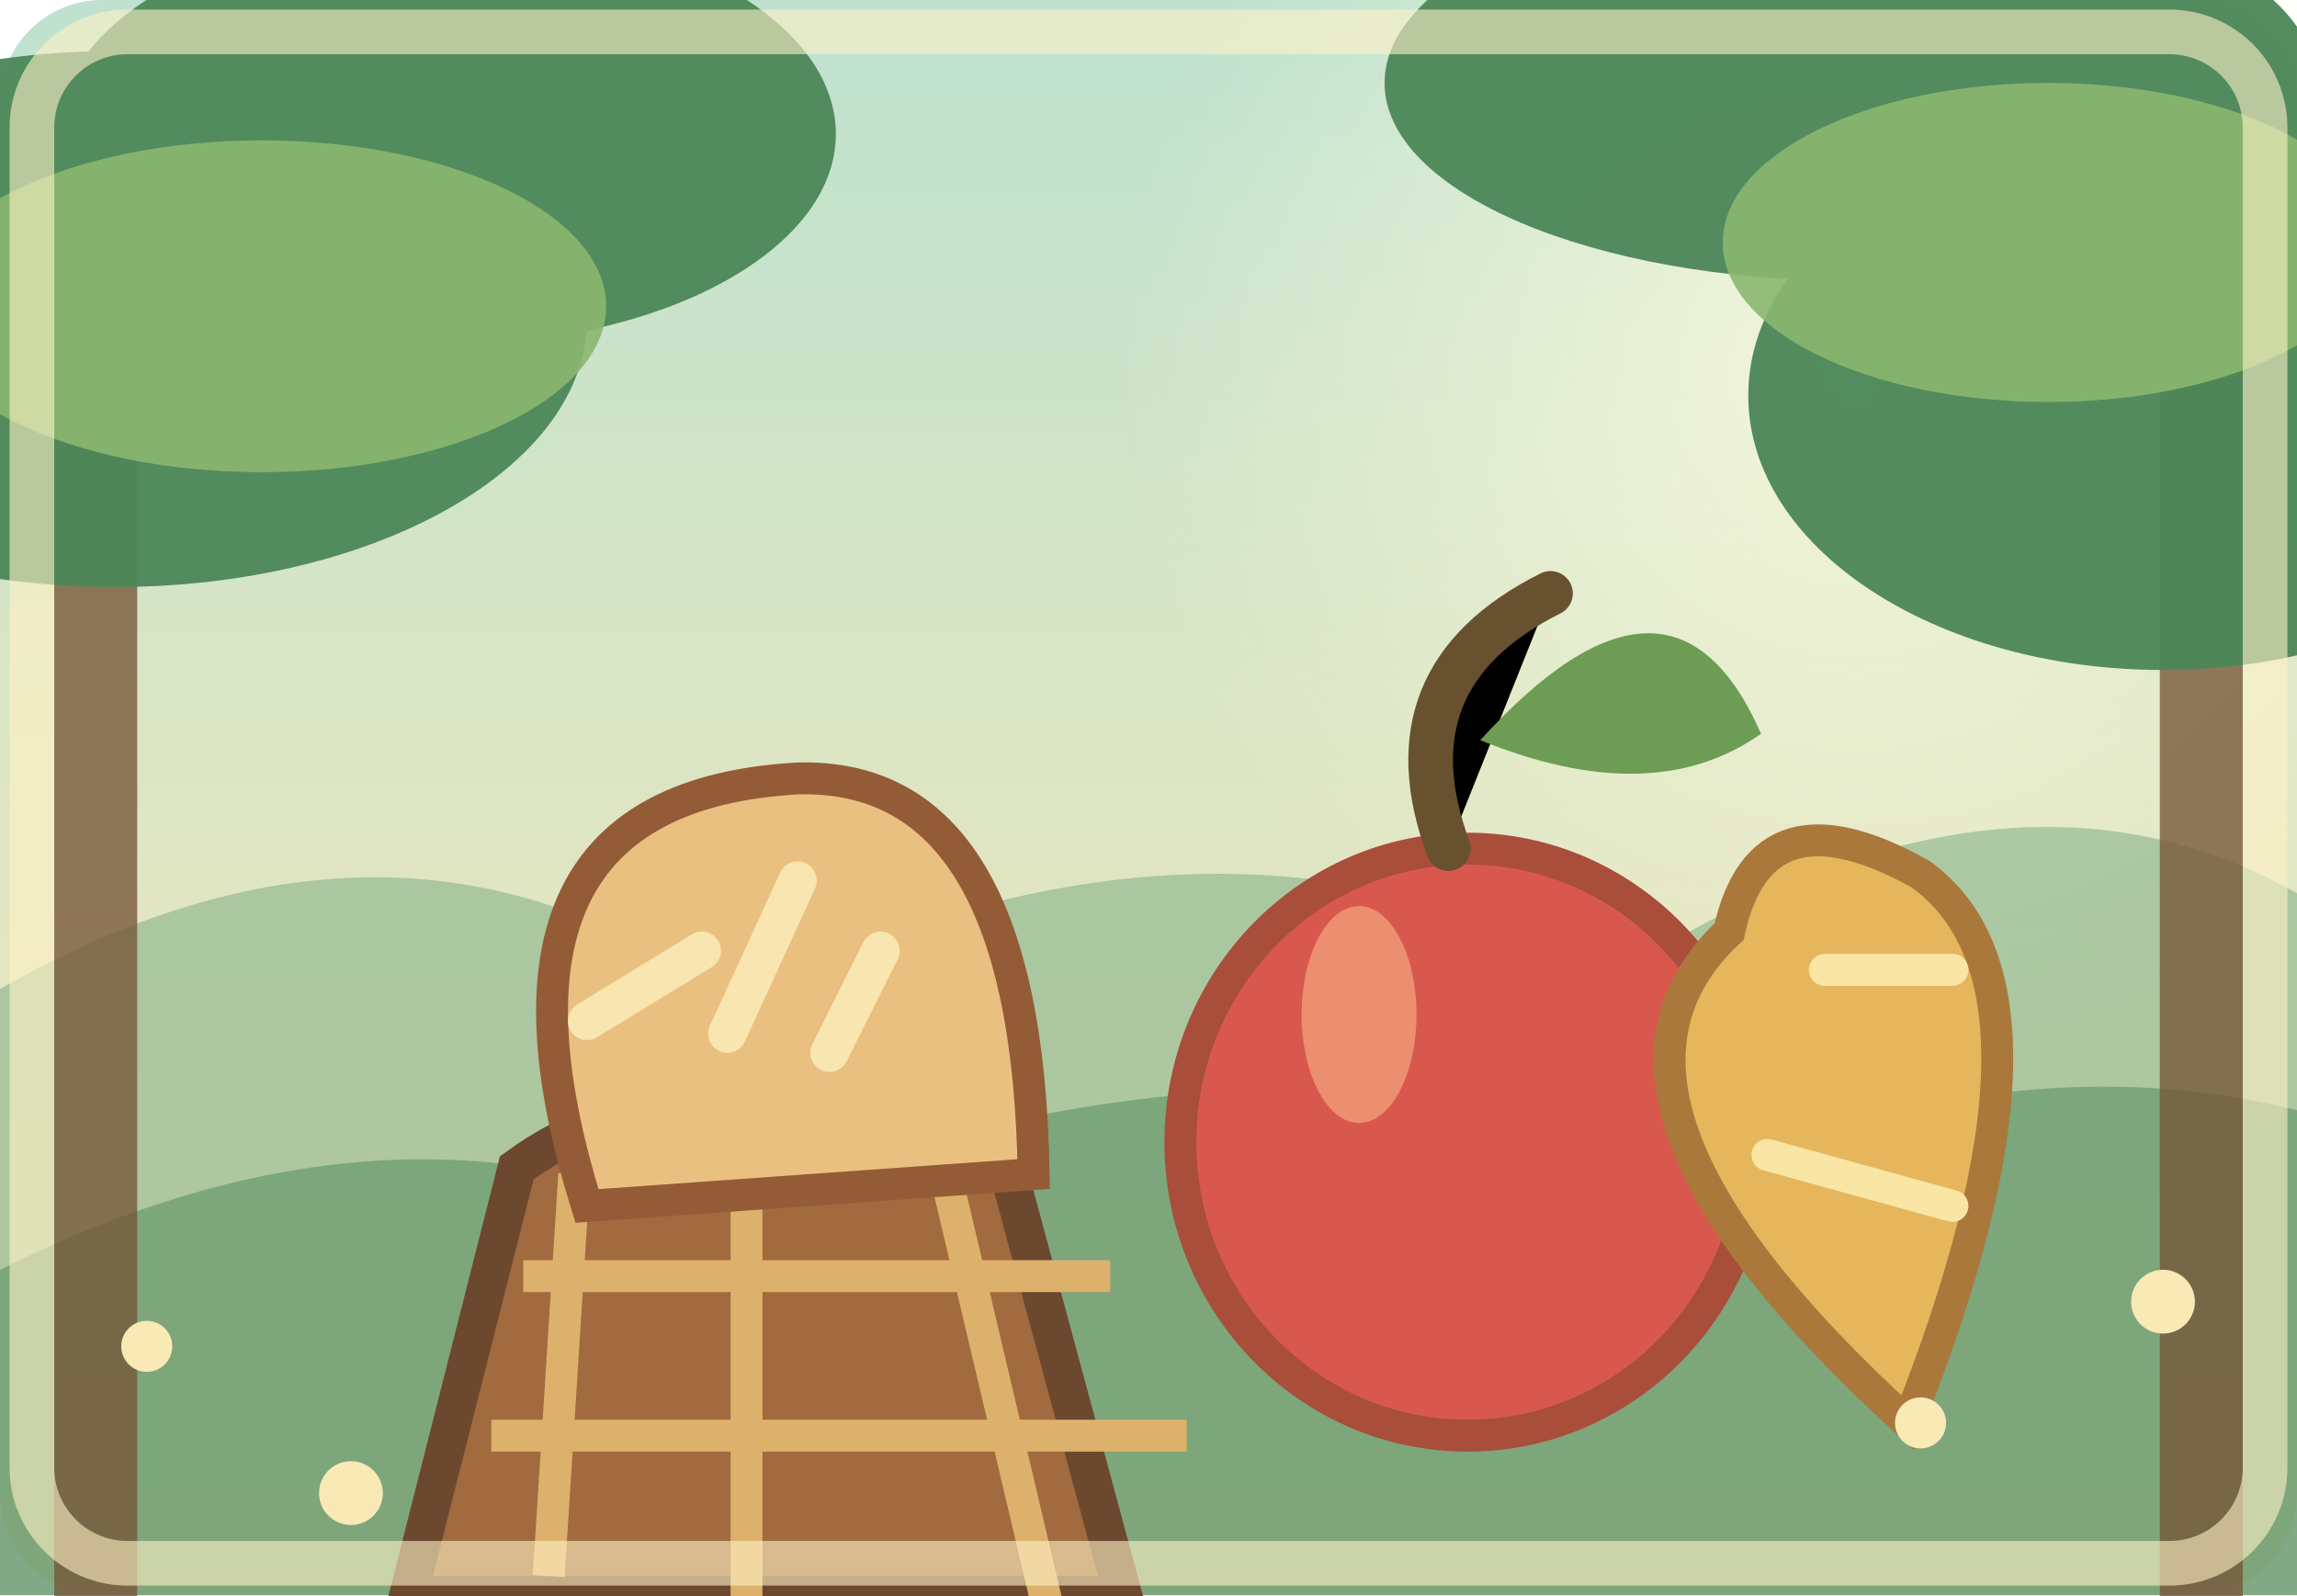
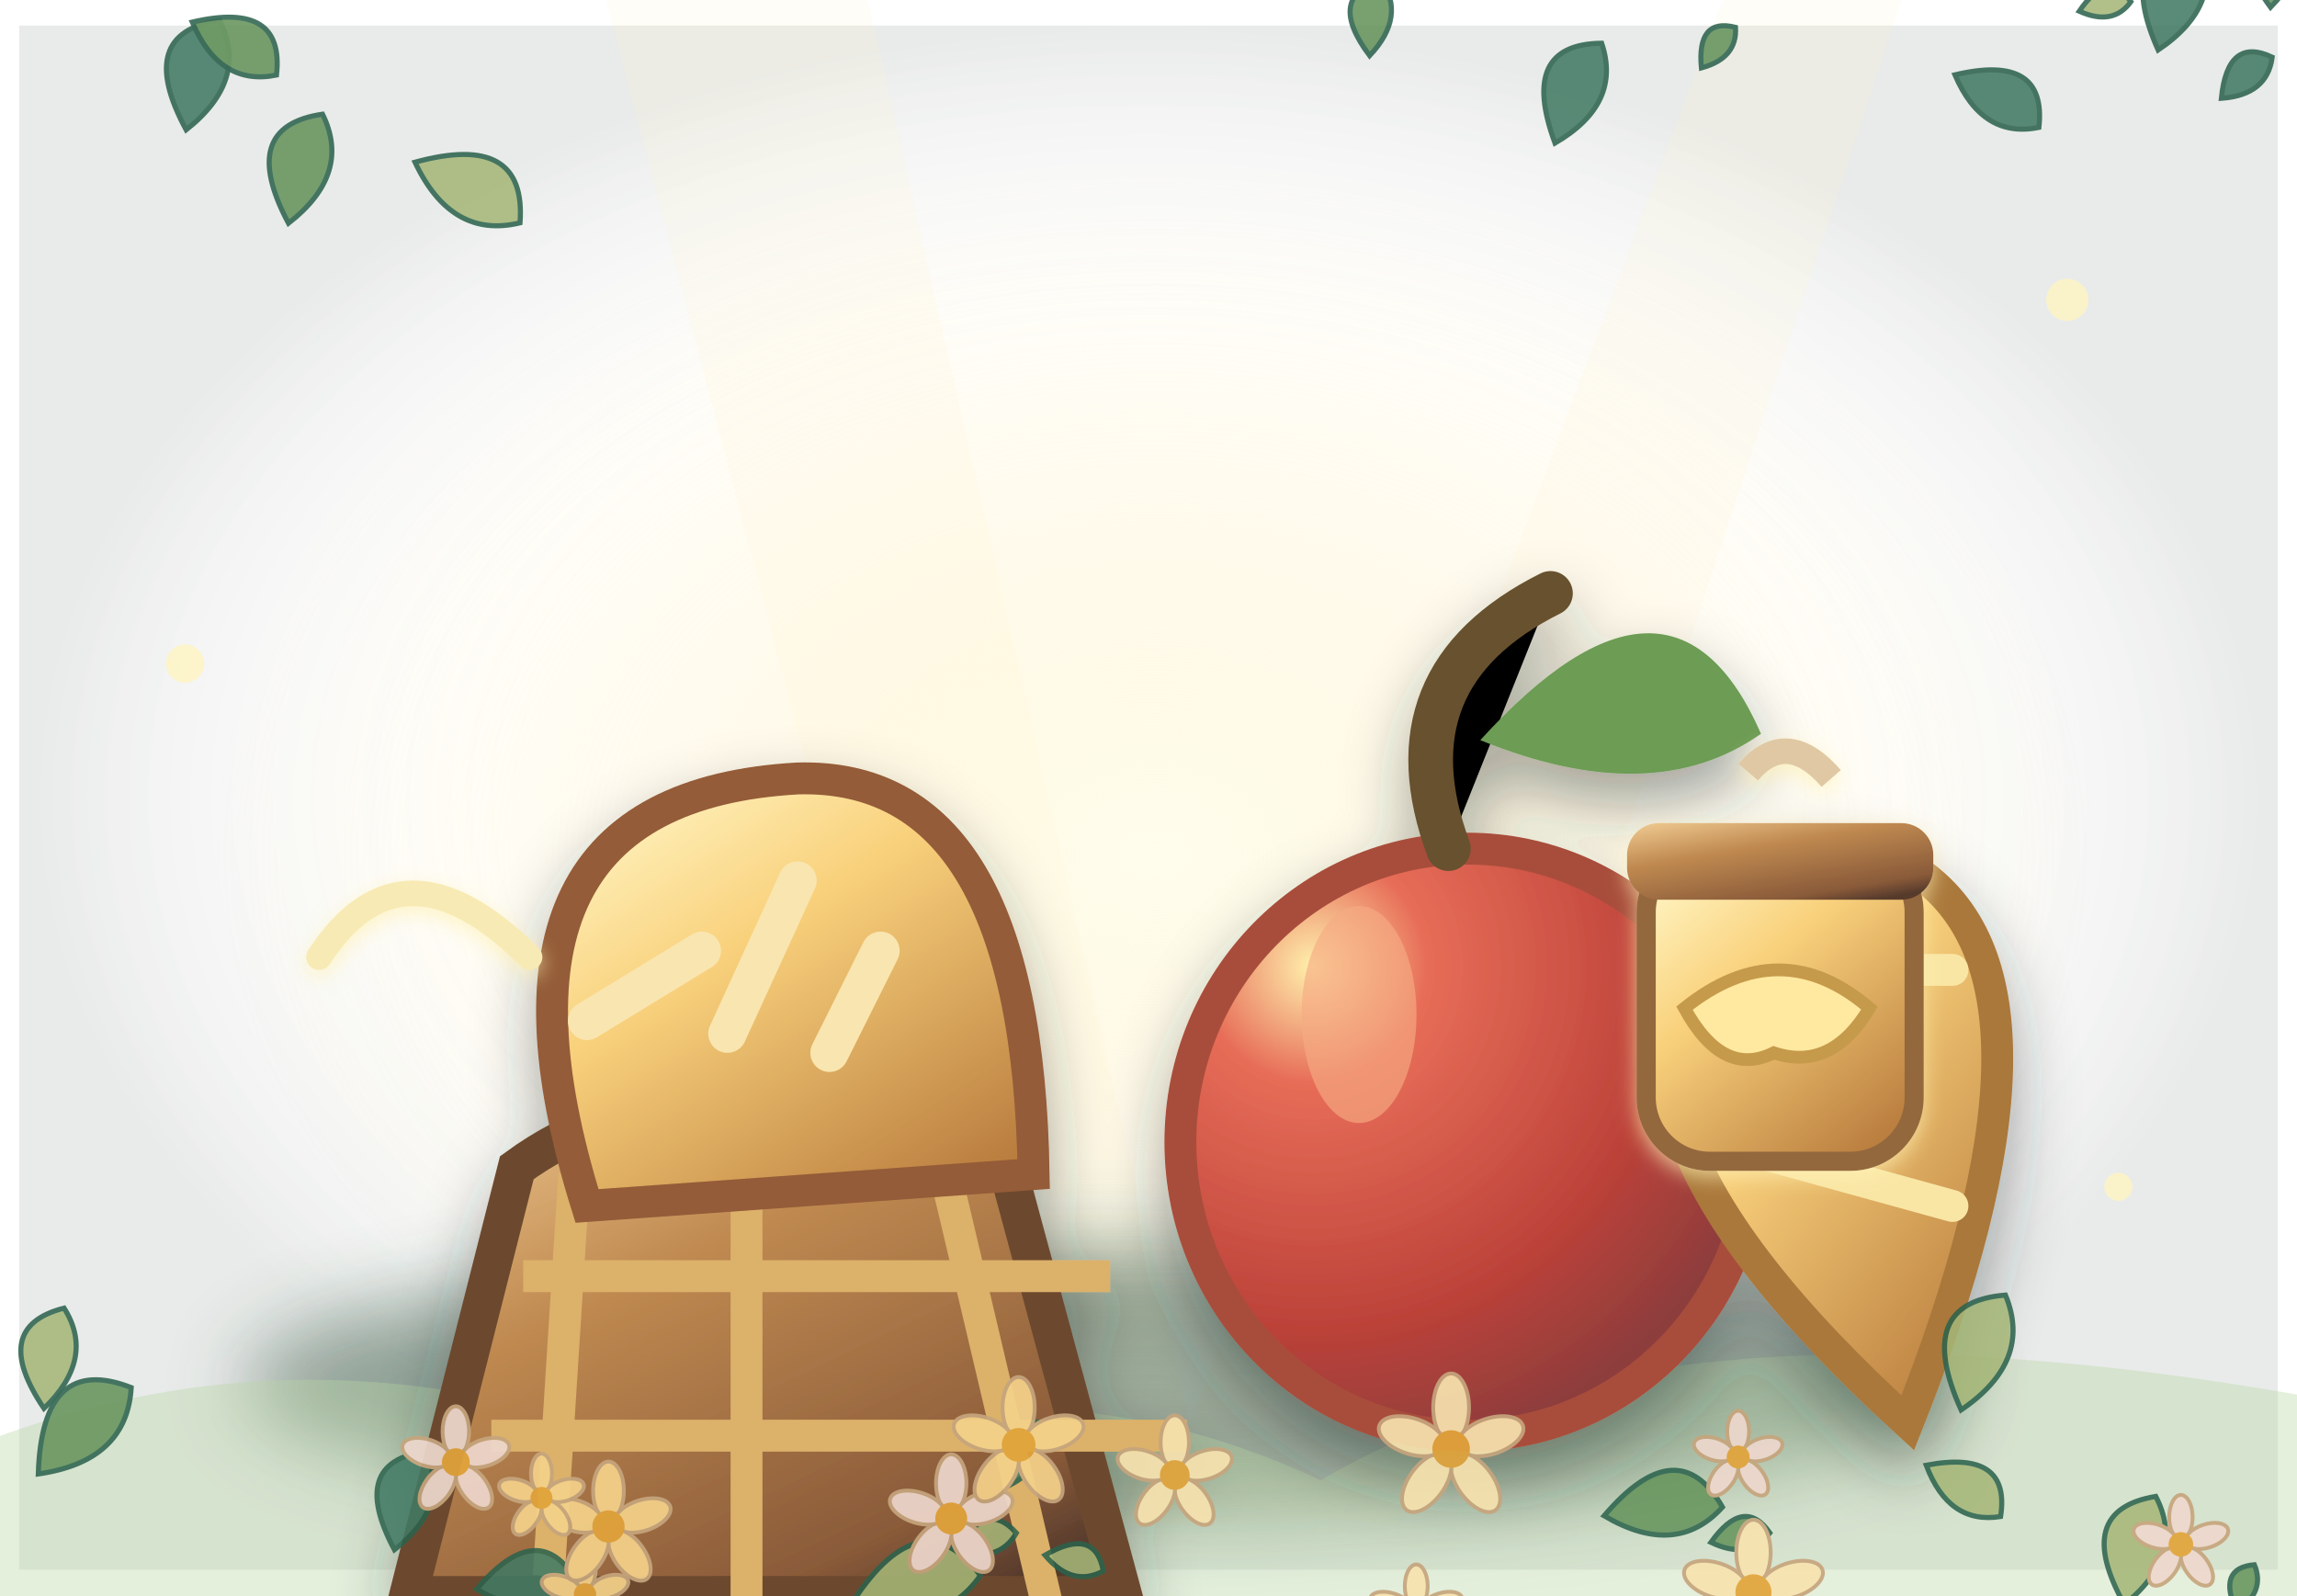
- <svg xmlns="http://www.w3.org/2000/svg" width="360" height="250" viewBox="0 0 360 250" role="img" aria-label="food">
+ <svg xmlns="http://www.w3.org/2000/svg" width="360" height="250" viewBox="0 0 360 250" role="img" aria-label="Illustrert ordtema: food">
  <defs>
-     <linearGradient id="sky" x1="0" y1="0" x2="0" y2="1">
-       <stop stop-color="#bee2cf" />
-       <stop offset="1" stop-color="#fce8b6" />
-     </linearGradient>
-     <radialGradient id="light">
-       <stop stop-color="#fffbe0" stop-opacity=".77" />
-       <stop offset="1" stop-color="#fffbe0" stop-opacity="0" />
-     </radialGradient>
+     <radialGradient id="sunHalo">
+       <stop stop-color="#fffce6" stop-opacity=".75" />
+       <stop offset=".52" stop-color="#fff0c0" stop-opacity=".28" />
+       <stop offset="1" stop-color="#fff0c0" stop-opacity="0" />
+     </radialGradient>
+     <radialGradient id="softVignette">
+       <stop offset=".56" stop-color="#fff8de" stop-opacity="0" />
+       <stop offset="1" stop-color="#172e24" stop-opacity=".28" />
+     </radialGradient>
+     <linearGradient id="fur" x1=".15" y1=".03" x2=".83" y2="1">
+       <stop stop-color="#ffcf75" />
+       <stop offset=".28" stop-color="#f39a43" />
+       <stop offset=".68" stop-color="#c86e31" />
+       <stop offset="1" stop-color="#994f2a" />
+     </linearGradient>
+     <linearGradient id="foxFace" x1=".2" y1="0" x2=".8" y2="1">
+       <stop stop-color="#ffe3a7" />
+       <stop offset=".38" stop-color="#faac54" />
+       <stop offset=".83" stop-color="#dd7937" />
+       <stop offset="1" stop-color="#be6538" />
+     </linearGradient>
+     <linearGradient id="ivory" x1=".12" y1="0" x2=".75" y2="1">
+       <stop stop-color="#fffefa" />
+       <stop offset=".5" stop-color="#fff5d9" />
+       <stop offset="1" stop-color="#ddc8a6" />
+     </linearGradient>
+     <linearGradient id="parchment" x1="0" y1="0" x2=".9" y2="1">
+       <stop stop-color="#fff4d3" />
+       <stop offset=".52" stop-color="#f6dcaa" />
+       <stop offset="1" stop-color="#ddb886" />
+     </linearGradient>
+     <linearGradient id="golden" x1=".18" y1="0" x2=".91" y2="1">
+       <stop stop-color="#fff4c1" />
+       <stop offset=".35" stop-color="#f9d17c" />
+       <stop offset="1" stop-color="#b47639" />
+     </linearGradient>
+     <linearGradient id="castle" x1=".1" y1="0" x2=".8" y2="1">
+       <stop stop-color="#fae1e3" />
+       <stop offset=".4" stop-color="#dfaebf" />
+       <stop offset=".9" stop-color="#b78bb9" />
+       <stop offset="1" stop-color="#785e92" />
+     </linearGradient>
+     <linearGradient id="roofs" x1=".05" y1="0" x2=".8" y2="1">
+       <stop stop-color="#b5a6e3" />
+       <stop offset=".48" stop-color="#7b6ba8" />
+       <stop offset="1" stop-color="#54446f" />
+     </linearGradient>
+     <linearGradient id="wood" x1=".12" y1="0" x2=".8" y2="1">
+       <stop stop-color="#eac38a" />
+       <stop offset=".35" stop-color="#bf8950" />
+       <stop offset=".86" stop-color="#895a39" />
+       <stop offset="1" stop-color="#573b2c" />
+     </linearGradient>
+     <radialGradient id="apple" cx=".23" cy=".2" r=".86">
+       <stop stop-color="#fff0ac" />
+       <stop offset=".23" stop-color="#e76d58" />
+       <stop offset=".72" stop-color="#bc4239" />
+       <stop offset="1" stop-color="#8e3d3c" />
+     </radialGradient>
+     <radialGradient id="ocean" cx=".26" cy=".18" r=".94">
+       <stop stop-color="#d6fff2" />
+       <stop offset=".26" stop-color="#8edce0" />
+       <stop offset=".66" stop-color="#4aa5c6" />
+       <stop offset="1" stop-color="#296b8e" />
+     </radialGradient>
+     <linearGradient id="emerald" x1=".1" y1="0" x2=".9" y2="1">
+       <stop stop-color="#b7dba0" />
+       <stop offset=".5" stop-color="#7eaf79" />
+       <stop offset="1" stop-color="#548a62" />
+     </linearGradient>
+     <linearGradient id="ribbon" x1="0" y1="0" x2=".7" y2="1">
+       <stop stop-color="#fff5c5" />
+       <stop offset="1" stop-color="#d89f46" />
+     </linearGradient>
+     <filter id="softShadow" x="-30%" y="-50%" width="160%" height="200%">
+       <feGaussianBlur stdDeviation="6" />
+     </filter>
+     <filter id="lift" x="-25%" y="-35%" width="150%" height="175%">
+       <feDropShadow dx="0" dy="5" stdDeviation="5" flood-color="#283329" flood-opacity=".42" />
+     </filter>
+     <filter id="shine" x="-15%" y="-15%" width="135%" height="135%">
+       <feDropShadow dx="0" dy="1" stdDeviation="1.5" flood-color="#fff1b3" flood-opacity=".7" />
+     </filter>
  </defs>
-   <rect width="360" height="250" rx="16" fill="url(#sky)" />
-   <circle cx="291" cy="57" r="116" fill="url(#light)" />
-   <path d="M0 155Q63 119 115 157Q190 119 253 153Q314 114 360 140V250H0Z" fill="#86b28a" opacity=".60" />
-   <path d="M0 199Q60 169 111 191Q192 156 275 181Q320 164 360 174V250H0Z" fill="#5d9166" opacity=".62" />
-   <g stroke="#745637" stroke-width="13" stroke-linecap="round" opacity=".78">
-     <path d="M15 250V46M345 250V55" />
-   </g>
-   <g fill="#4c8658" opacity=".95">
-     <ellipse cx="18" cy="50" rx="74" ry="42" />
-     <ellipse cx="70" cy="21" rx="61" ry="33" />
-     <ellipse cx="339" cy="62" rx="65" ry="43" />
-     <ellipse cx="290" cy="13" rx="73" ry="31" />
-   </g>
-   <g fill="#8bb76f" opacity=".9">
-     <ellipse cx="41" cy="48" rx="54" ry="26" />
-     <ellipse cx="321" cy="38" rx="51" ry="25" />
-   </g>
-   <g transform="translate(47 89)">
-     <path d="M34 94Q60 75 109 87l20 74H17Z" fill="#a16a3f" stroke="#6c482e" stroke-width="6" />
-     <path d="M35 111h92M30 136h109M43 95l-4 63M70 89v74M100 90l17 72" stroke="#dcb16b" stroke-width="5" />
-     <path d="M45 100Q25 36 78 33Q114 32 115 95Z" fill="#eac080" stroke="#945b37" stroke-width="5" />
-     <path d="M45 71l18-11M78 49L67 73M91 60l-8 16" stroke="#f9e5af" stroke-width="6" stroke-linecap="round" />
-   </g>
-   <g transform="translate(185 62)">
-     <ellipse cx="45" cy="117" rx="45" ry="46" fill="#d9584d" stroke="#a84e3b" stroke-width="5" />
-     <path d="M42 71Q32 44 58 31" stroke="#68512f" stroke-width="7" stroke-linecap="round" />
-     <path d="M47 54Q77 21 91 53Q74 65 47 54Z" fill="#6d9c55" />
-     <ellipse cx="28" cy="97" rx="9" ry="17" fill="#f6aa83" opacity=".65" />
-     <path d="M114 161Q141 93 116 75Q91 61 86 84Q58 110 114 161Z" fill="#e5b65c" stroke="#aa783b" stroke-width="5" />
-     <path d="M101 90l20 0M92 119l29 8" stroke="#f9e6a5" stroke-width="5" stroke-linecap="round" />
-   </g>
-   <g fill="#f8e9b5">
-     <circle cx="23" cy="211" r="4" />
-     <circle cx="301" cy="223" r="4" />
-     <circle cx="339" cy="204" r="5" />
-     <circle cx="55" cy="234" r="5" />
-   </g>
-   <rect x="5" y="5" width="350" height="240" rx="15" fill="none" stroke="#fff1c7" stroke-width="7" opacity=".6" />
+   <path d="M3 4h354v242H3Z" fill="url(#softVignette)" opacity=".34" />
+   <ellipse cx="181" cy="134" rx="147" ry="107" fill="url(#sunHalo)" />
+   <path d="M95 0L136 0L190 239L157 237Z M270 0L298 0L219 239L182 235Z" fill="#fff1ca" opacity=".16" />
+   <ellipse cx="172" cy="217" rx="134" ry="22" fill="#1d422c" opacity=".43" filter="url(#softShadow)" />
+   <g opacity=".38">
+     <path d="M-12 230Q49 202 113 231Q160 210 207 232Q263 199 373 221V252H-12Z" fill="#b7d5a3" />
+   </g>
+   <g filter="url(#lift)">
+     <g transform="translate(47 89)">
+       <path d="M34 94Q60 75 109 87l20 74H17Z" fill="url(#wood)" stroke="#6c482e" stroke-width="6" />
+       <path d="M35 111h92M30 136h109M43 95l-4 63M70 89v74M100 90l17 72" stroke="#dcb16b" stroke-width="5" />
+       <path d="M45 100Q25 36 78 33Q114 32 115 95Z" fill="url(#golden)" stroke="#945b37" stroke-width="5" />
+       <path d="M45 71l18-11M78 49L67 73M91 60l-8 16" stroke="#f9e5af" stroke-width="6" stroke-linecap="round" />
+     </g>
+     <g transform="translate(185 62)">
+       <ellipse cx="45" cy="117" rx="45" ry="46" fill="url(#apple)" stroke="#a84e3b" stroke-width="5" />
+       <path d="M42 71Q32 44 58 31" stroke="#68512f" stroke-width="7" stroke-linecap="round" />
+       <path d="M47 54Q77 21 91 53Q74 65 47 54Z" fill="#6d9c55" />
+       <ellipse cx="28" cy="97" rx="9" ry="17" fill="#f6aa83" opacity=".65" />
+       <path d="M114 161Q141 93 116 75Q91 61 86 84Q58 110 114 161Z" fill="url(#golden)" stroke="#aa783b" stroke-width="5" />
+       <path d="M101 90l20 0M92 119l29 8" stroke="#f9e6a5" stroke-width="5" stroke-linecap="round" />
+     </g>
+   </g>
+   <g filter="url(#shine)">
+     <g transform="translate(277 167)">
+       <rect x="-19" y="-34" width="42" height="49" rx="10" fill="url(#golden)" stroke="#94673e" stroke-width="3" />
+       <rect x="-22" y="-38" width="48" height="12" rx="5" fill="url(#wood)" />
+       <path d="M-13-9q15-12 29 0q-6 10-15 7q-8 4-14-7Z" fill="#ffe9a0" stroke="#c69a4b" stroke-width="2" />
+       <path d="M-3-46Q3-53 10-45" stroke="#dfc8a3" stroke-width="4" fill="none" />
+     </g>
+     <path d="M50 150q13-20 33 0" stroke="#f7eab4" stroke-width="4" stroke-linecap="round" fill="none" />
+   </g>
+   <g opacity=".92">
+     <path d="M0 0Q3.085 -7.326 7.712 -3.085Q5.707 1.311 0 0Z" transform="translate(266.6524 10.64195) rotate(-28.14403)" fill="#64935a" stroke="#2a624c" stroke-width=".8" opacity=".94" />
+     <path d="M0 0Q3.517 -8.353 8.793 -3.517Q6.507 1.495 0 0Z" transform="translate(163.7754 243.7314) rotate(36.96297)" fill="#a5b677" stroke="#2a624c" stroke-width=".8" opacity=".94" />
+     <path d="M0 0Q6.668 -15.836 16.67 -6.668Q12.335 2.834 0 0Z" transform="translate(29.17492 20.34861) rotate(-51.23678)" fill="#417963" stroke="#2a624c" stroke-width=".8" opacity=".94" />
+     <path d="M0 0Q6.051 -14.371 15.127 -6.051Q11.194 2.572 0 0Z" transform="translate(355.856 1.144055) rotate(-59.01739)" fill="#64935a" stroke="#2a624c" stroke-width=".8" opacity=".94" />
+     <path d="M0 0Q5.259 -12.489 13.147 -5.259Q9.728 2.235 0 0Z" transform="translate(301.8887 229.633) rotate(56.41638)" fill="#a5b677" stroke="#2a624c" stroke-width=".8" opacity=".94" />
+     <path d="M0 0Q2.781 -6.605 6.953 -2.781Q5.145 1.182 0 0Z" transform="translate(84.18339 256.2037) rotate(43.09181)" fill="#417963" stroke="#2a624c" stroke-width=".8" opacity=".94" />
+     <path d="M0 0Q2.911 -6.915 7.279 -2.911Q5.386 1.237 0 0Z" transform="translate(350.548 252.565) rotate(-47.52593)" fill="#64935a" stroke="#2a624c" stroke-width=".8" opacity=".94" />
+     <path d="M0 0Q3.056 -7.258 7.64 -3.056Q5.654 1.299 0 0Z" transform="translate(325.8732 1.756953) rotate(11.34786)" fill="#a5b677" stroke="#2a624c" stroke-width=".8" opacity=".94" />
+     <path d="M0 0Q5.845 -13.881 14.612 -5.845Q10.813 2.484 0 0Z" transform="translate(74.6896 249.0603) rotate(17.49739)" fill="#417963" stroke="#2a624c" stroke-width=".8" opacity=".94" />
+     <path d="M0 0Q7.383 -17.534 18.457 -7.383Q13.658 3.138 0 0Z" transform="translate(6.002568 230.9975) rotate(-21.09915)" fill="#64935a" stroke="#2a624c" stroke-width=".8" opacity=".94" />
+     <path d="M0 0Q3.57 -8.479 8.926 -3.57Q6.605 1.517 0 0Z" transform="translate(150.0575 242.9272) rotate(5.663613)" fill="#a5b677" stroke="#2a624c" stroke-width=".8" opacity=".94" />
+     <path d="M0 0Q5.766 -13.695 14.416 -5.766Q10.668 2.451 0 0Z" transform="translate(306.388 11.7277) rotate(53.84179)" fill="#417963" stroke="#2a624c" stroke-width=".8" opacity=".94" />
+     <path d="M0 0Q5.793 -13.758 14.482 -5.793Q10.717 2.462 0 0Z" transform="translate(30.12724 3.462662) rotate(53.96143)" fill="#64935a" stroke="#2a624c" stroke-width=".8" opacity=".94" />
+     <path d="M0 0Q5.954 -14.14 14.885 -5.954Q11.015 2.53 0 0Z" transform="translate(6.888849 220.7279) rotate(-56.84816)" fill="#a5b677" stroke="#2a624c" stroke-width=".8" opacity=".94" />
+     <path d="M0 0Q6.417 -15.239 16.041 -6.417Q11.871 2.727 0 0Z" transform="translate(243.7076 22.42481) rotate(-43.1485)" fill="#417963" stroke="#2a624c" stroke-width=".8" opacity=".94" />
+     <path d="M0 0Q3.474 -8.252 8.686 -3.474Q6.428 1.477 0 0Z" transform="translate(268.1463 241.7158) rotate(12.73138)" fill="#64935a" stroke="#2a624c" stroke-width=".8" opacity=".94" />
+     <path d="M0 0Q7.165 -17.017 17.913 -7.165Q13.255 3.045 0 0Z" transform="translate(307.3552 220.9642) rotate(-47.08317)" fill="#a5b677" stroke="#2a624c" stroke-width=".8" opacity=".94" />
+     <path d="M0 0Q3.806 -9.039 9.515 -3.806Q7.041 1.618 0 0Z" transform="translate(348.147 15.40857) rotate(-17.19779)" fill="#417963" stroke="#2a624c" stroke-width=".8" opacity=".94" />
+     <path d="M0 0Q4.462 -10.597 11.155 -4.462Q8.254 1.896 0 0Z" transform="translate(214.6566 8.720286) rotate(-59.72814)" fill="#64935a" stroke="#2a624c" stroke-width=".8" opacity=".94" />
+     <path d="M0 0Q7.517 -17.854 18.793 -7.517Q13.907 3.195 0 0Z" transform="translate(133.7863 250.82) rotate(10.68104)" fill="#a5b677" stroke="#2a624c" stroke-width=".8" opacity=".94" />
+     <path d="M0 0Q5.991 -14.23 14.979 -5.991Q11.084 2.546 0 0Z" transform="translate(61.81808 242.8819) rotate(-50.92859)" fill="#417963" stroke="#2a624c" stroke-width=".8" opacity=".94" />
+     <path d="M0 0Q6.649 -15.791 16.622 -6.649Q12.3 2.826 0 0Z" transform="translate(45.21153 34.9853) rotate(-50.8566)" fill="#64935a" stroke="#2a624c" stroke-width=".8" opacity=".94" />
+     <path d="M0 0Q6.553 -15.563 16.382 -6.553Q12.123 2.785 0 0Z" transform="translate(332.9456 251.4643) rotate(-52.01432)" fill="#a5b677" stroke="#2a624c" stroke-width=".8" opacity=".94" />
+     <path d="M0 0Q4.346 -10.321 10.864 -4.346Q8.04 1.847 0 0Z" transform="translate(157.6357 233.0641) rotate(-38.54175)" fill="#417963" stroke="#2a624c" stroke-width=".8" opacity=".94" />
+     <path d="M0 0Q6.908 -16.406 17.27 -6.908Q12.78 2.936 0 0Z" transform="translate(251.4064 237.5573) rotate(17.61159)" fill="#64935a" stroke="#2a624c" stroke-width=".8" opacity=".94" />
+     <path d="M0 0Q7.058 -16.763 17.645 -7.058Q13.057 3 0 0Z" transform="translate(65.04181 25.41987) rotate(51.80047)" fill="#a5b677" stroke="#2a624c" stroke-width=".8" opacity=".94" />
+     <path d="M0 0Q6.663 -15.825 16.658 -6.663Q12.327 2.832 0 0Z" transform="translate(338.2358 7.833707) rotate(-46.90321)" fill="#417963" stroke="#2a624c" stroke-width=".8" opacity=".94" />
+     <g transform="translate(91.68421 249.8831)">
+       <ellipse cx="0" cy="-3.895" rx="1.681" ry="3.198" transform="rotate(0)" fill="#f4d18a" stroke="#c6a57d" stroke-width=".6" />
+       <ellipse cx="0" cy="-3.895" rx="1.681" ry="3.198" transform="rotate(72)" fill="#f4d18a" stroke="#c6a57d" stroke-width=".6" />
+       <ellipse cx="0" cy="-3.895" rx="1.681" ry="3.198" transform="rotate(144)" fill="#f4d18a" stroke="#c6a57d" stroke-width=".6" />
+       <ellipse cx="0" cy="-3.895" rx="1.681" ry="3.198" transform="rotate(216)" fill="#f4d18a" stroke="#c6a57d" stroke-width=".6" />
+       <ellipse cx="0" cy="-3.895" rx="1.681" ry="3.198" transform="rotate(288)" fill="#f4d18a" stroke="#c6a57d" stroke-width=".6" />
+       <circle r="1.763" fill="#e2a43b" />
+     </g>
+     <g transform="translate(149.0814 237.9804)">
+       <ellipse cx="0" cy="-5.519" rx="2.382" ry="4.532" transform="rotate(0)" fill="#eed7cc" stroke="#c6a57d" stroke-width=".6" />
+       <ellipse cx="0" cy="-5.519" rx="2.382" ry="4.532" transform="rotate(72)" fill="#eed7cc" stroke="#c6a57d" stroke-width=".6" />
+       <ellipse cx="0" cy="-5.519" rx="2.382" ry="4.532" transform="rotate(144)" fill="#eed7cc" stroke="#c6a57d" stroke-width=".6" />
+       <ellipse cx="0" cy="-5.519" rx="2.382" ry="4.532" transform="rotate(216)" fill="#eed7cc" stroke="#c6a57d" stroke-width=".6" />
+       <ellipse cx="0" cy="-5.519" rx="2.382" ry="4.532" transform="rotate(288)" fill="#eed7cc" stroke="#c6a57d" stroke-width=".6" />
+       <circle r="2.498" fill="#e2a43b" />
+     </g>
+     <g transform="translate(227.4267 227.0947)">
+       <ellipse cx="0" cy="-6.501" rx="2.806" ry="5.338" transform="rotate(0)" fill="#f6e2ae" stroke="#c6a57d" stroke-width=".6" />
+       <ellipse cx="0" cy="-6.501" rx="2.806" ry="5.338" transform="rotate(72)" fill="#f6e2ae" stroke="#c6a57d" stroke-width=".6" />
+       <ellipse cx="0" cy="-6.501" rx="2.806" ry="5.338" transform="rotate(144)" fill="#f6e2ae" stroke="#c6a57d" stroke-width=".6" />
+       <ellipse cx="0" cy="-6.501" rx="2.806" ry="5.338" transform="rotate(216)" fill="#f6e2ae" stroke="#c6a57d" stroke-width=".6" />
+       <ellipse cx="0" cy="-6.501" rx="2.806" ry="5.338" transform="rotate(288)" fill="#f6e2ae" stroke="#c6a57d" stroke-width=".6" />
+       <circle r="2.943" fill="#e2a43b" />
+     </g>
+     <g transform="translate(159.645 226.4433)">
+       <ellipse cx="0" cy="-5.84" rx="2.521" ry="4.795" transform="rotate(0)" fill="#f4d18a" stroke="#c6a57d" stroke-width=".6" />
+       <ellipse cx="0" cy="-5.84" rx="2.521" ry="4.795" transform="rotate(72)" fill="#f4d18a" stroke="#c6a57d" stroke-width=".6" />
+       <ellipse cx="0" cy="-5.84" rx="2.521" ry="4.795" transform="rotate(144)" fill="#f4d18a" stroke="#c6a57d" stroke-width=".6" />
+       <ellipse cx="0" cy="-5.84" rx="2.521" ry="4.795" transform="rotate(216)" fill="#f4d18a" stroke="#c6a57d" stroke-width=".6" />
+       <ellipse cx="0" cy="-5.84" rx="2.521" ry="4.795" transform="rotate(288)" fill="#f4d18a" stroke="#c6a57d" stroke-width=".6" />
+       <circle r="2.644" fill="#e2a43b" />
+     </g>
+     <g transform="translate(272.4108 228.3431)">
+       <ellipse cx="0" cy="-3.981" rx="1.718" ry="3.268" transform="rotate(0)" fill="#eed7cc" stroke="#c6a57d" stroke-width=".6" />
+       <ellipse cx="0" cy="-3.981" rx="1.718" ry="3.268" transform="rotate(72)" fill="#eed7cc" stroke="#c6a57d" stroke-width=".6" />
+       <ellipse cx="0" cy="-3.981" rx="1.718" ry="3.268" transform="rotate(144)" fill="#eed7cc" stroke="#c6a57d" stroke-width=".6" />
+       <ellipse cx="0" cy="-3.981" rx="1.718" ry="3.268" transform="rotate(216)" fill="#eed7cc" stroke="#c6a57d" stroke-width=".6" />
+       <ellipse cx="0" cy="-3.981" rx="1.718" ry="3.268" transform="rotate(288)" fill="#eed7cc" stroke="#c6a57d" stroke-width=".6" />
+       <circle r="1.802" fill="#e2a43b" />
+     </g>
+     <g transform="translate(221.9623 252.7537)">
+       <ellipse cx="0" cy="-4.159" rx="1.795" ry="3.414" transform="rotate(0)" fill="#f6e2ae" stroke="#c6a57d" stroke-width=".6" />
+       <ellipse cx="0" cy="-4.159" rx="1.795" ry="3.414" transform="rotate(72)" fill="#f6e2ae" stroke="#c6a57d" stroke-width=".6" />
+       <ellipse cx="0" cy="-4.159" rx="1.795" ry="3.414" transform="rotate(144)" fill="#f6e2ae" stroke="#c6a57d" stroke-width=".6" />
+       <ellipse cx="0" cy="-4.159" rx="1.795" ry="3.414" transform="rotate(216)" fill="#f6e2ae" stroke="#c6a57d" stroke-width=".6" />
+       <ellipse cx="0" cy="-4.159" rx="1.795" ry="3.414" transform="rotate(288)" fill="#f6e2ae" stroke="#c6a57d" stroke-width=".6" />
+       <circle r="1.882" fill="#e2a43b" />
+     </g>
+     <g transform="translate(95.36311 239.2375)">
+       <ellipse cx="0" cy="-5.587" rx="2.411" ry="4.587" transform="rotate(0)" fill="#f4d18a" stroke="#c6a57d" stroke-width=".6" />
+       <ellipse cx="0" cy="-5.587" rx="2.411" ry="4.587" transform="rotate(72)" fill="#f4d18a" stroke="#c6a57d" stroke-width=".6" />
+       <ellipse cx="0" cy="-5.587" rx="2.411" ry="4.587" transform="rotate(144)" fill="#f4d18a" stroke="#c6a57d" stroke-width=".6" />
+       <ellipse cx="0" cy="-5.587" rx="2.411" ry="4.587" transform="rotate(216)" fill="#f4d18a" stroke="#c6a57d" stroke-width=".6" />
+       <ellipse cx="0" cy="-5.587" rx="2.411" ry="4.587" transform="rotate(288)" fill="#f4d18a" stroke="#c6a57d" stroke-width=".6" />
+       <circle r="2.529" fill="#e2a43b" />
+     </g>
+     <g transform="translate(71.44119 229.1547)">
+       <ellipse cx="0" cy="-4.81" rx="2.076" ry="3.95" transform="rotate(0)" fill="#eed7cc" stroke="#c6a57d" stroke-width=".6" />
+       <ellipse cx="0" cy="-4.81" rx="2.076" ry="3.95" transform="rotate(72)" fill="#eed7cc" stroke="#c6a57d" stroke-width=".6" />
+       <ellipse cx="0" cy="-4.81" rx="2.076" ry="3.95" transform="rotate(144)" fill="#eed7cc" stroke="#c6a57d" stroke-width=".6" />
+       <ellipse cx="0" cy="-4.81" rx="2.076" ry="3.95" transform="rotate(216)" fill="#eed7cc" stroke="#c6a57d" stroke-width=".6" />
+       <ellipse cx="0" cy="-4.81" rx="2.076" ry="3.95" transform="rotate(288)" fill="#eed7cc" stroke="#c6a57d" stroke-width=".6" />
+       <circle r="2.177" fill="#e2a43b" />
+     </g>
+     <g transform="translate(184.1184 231.1675)">
+       <ellipse cx="0" cy="-5.141" rx="2.219" ry="4.221" transform="rotate(0)" fill="#f6e2ae" stroke="#c6a57d" stroke-width=".6" />
+       <ellipse cx="0" cy="-5.141" rx="2.219" ry="4.221" transform="rotate(72)" fill="#f6e2ae" stroke="#c6a57d" stroke-width=".6" />
+       <ellipse cx="0" cy="-5.141" rx="2.219" ry="4.221" transform="rotate(144)" fill="#f6e2ae" stroke="#c6a57d" stroke-width=".6" />
+       <ellipse cx="0" cy="-5.141" rx="2.219" ry="4.221" transform="rotate(216)" fill="#f6e2ae" stroke="#c6a57d" stroke-width=".6" />
+       <ellipse cx="0" cy="-5.141" rx="2.219" ry="4.221" transform="rotate(288)" fill="#f6e2ae" stroke="#c6a57d" stroke-width=".6" />
+       <circle r="2.327" fill="#e2a43b" />
+     </g>
+     <g transform="translate(84.86442 234.7583)">
+       <ellipse cx="0" cy="-3.815" rx="1.647" ry="3.132" transform="rotate(0)" fill="#f4d18a" stroke="#c6a57d" stroke-width=".6" />
+       <ellipse cx="0" cy="-3.815" rx="1.647" ry="3.132" transform="rotate(72)" fill="#f4d18a" stroke="#c6a57d" stroke-width=".6" />
+       <ellipse cx="0" cy="-3.815" rx="1.647" ry="3.132" transform="rotate(144)" fill="#f4d18a" stroke="#c6a57d" stroke-width=".6" />
+       <ellipse cx="0" cy="-3.815" rx="1.647" ry="3.132" transform="rotate(216)" fill="#f4d18a" stroke="#c6a57d" stroke-width=".6" />
+       <ellipse cx="0" cy="-3.815" rx="1.647" ry="3.132" transform="rotate(288)" fill="#f4d18a" stroke="#c6a57d" stroke-width=".6" />
+       <circle r="1.727" fill="#e2a43b" />
+     </g>
+     <g transform="translate(341.8034 242.0383)">
+       <ellipse cx="0" cy="-4.258" rx="1.838" ry="3.496" transform="rotate(0)" fill="#eed7cc" stroke="#c6a57d" stroke-width=".6" />
+       <ellipse cx="0" cy="-4.258" rx="1.838" ry="3.496" transform="rotate(72)" fill="#eed7cc" stroke="#c6a57d" stroke-width=".6" />
+       <ellipse cx="0" cy="-4.258" rx="1.838" ry="3.496" transform="rotate(144)" fill="#eed7cc" stroke="#c6a57d" stroke-width=".6" />
+       <ellipse cx="0" cy="-4.258" rx="1.838" ry="3.496" transform="rotate(216)" fill="#eed7cc" stroke="#c6a57d" stroke-width=".6" />
+       <ellipse cx="0" cy="-4.258" rx="1.838" ry="3.496" transform="rotate(288)" fill="#eed7cc" stroke="#c6a57d" stroke-width=".6" />
+       <circle r="1.927" fill="#e2a43b" />
+     </g>
+     <g transform="translate(274.8138 249.5555)">
+       <ellipse cx="0" cy="-6.247" rx="2.696" ry="5.129" transform="rotate(0)" fill="#f6e2ae" stroke="#c6a57d" stroke-width=".6" />
+       <ellipse cx="0" cy="-6.247" rx="2.696" ry="5.129" transform="rotate(72)" fill="#f6e2ae" stroke="#c6a57d" stroke-width=".6" />
+       <ellipse cx="0" cy="-6.247" rx="2.696" ry="5.129" transform="rotate(144)" fill="#f6e2ae" stroke="#c6a57d" stroke-width=".6" />
+       <ellipse cx="0" cy="-6.247" rx="2.696" ry="5.129" transform="rotate(216)" fill="#f6e2ae" stroke="#c6a57d" stroke-width=".6" />
+       <ellipse cx="0" cy="-6.247" rx="2.696" ry="5.129" transform="rotate(288)" fill="#f6e2ae" stroke="#c6a57d" stroke-width=".6" />
+       <circle r="2.827" fill="#e2a43b" />
+     </g>
+   </g>
+   <g opacity=".78" fill="#fff4c0">
+     <circle cx="29" cy="104" r="3" />
+     <circle cx="324" cy="47" r="3.3" />
+     <circle cx="332" cy="186" r="2.2" />
+   </g>
</svg>
